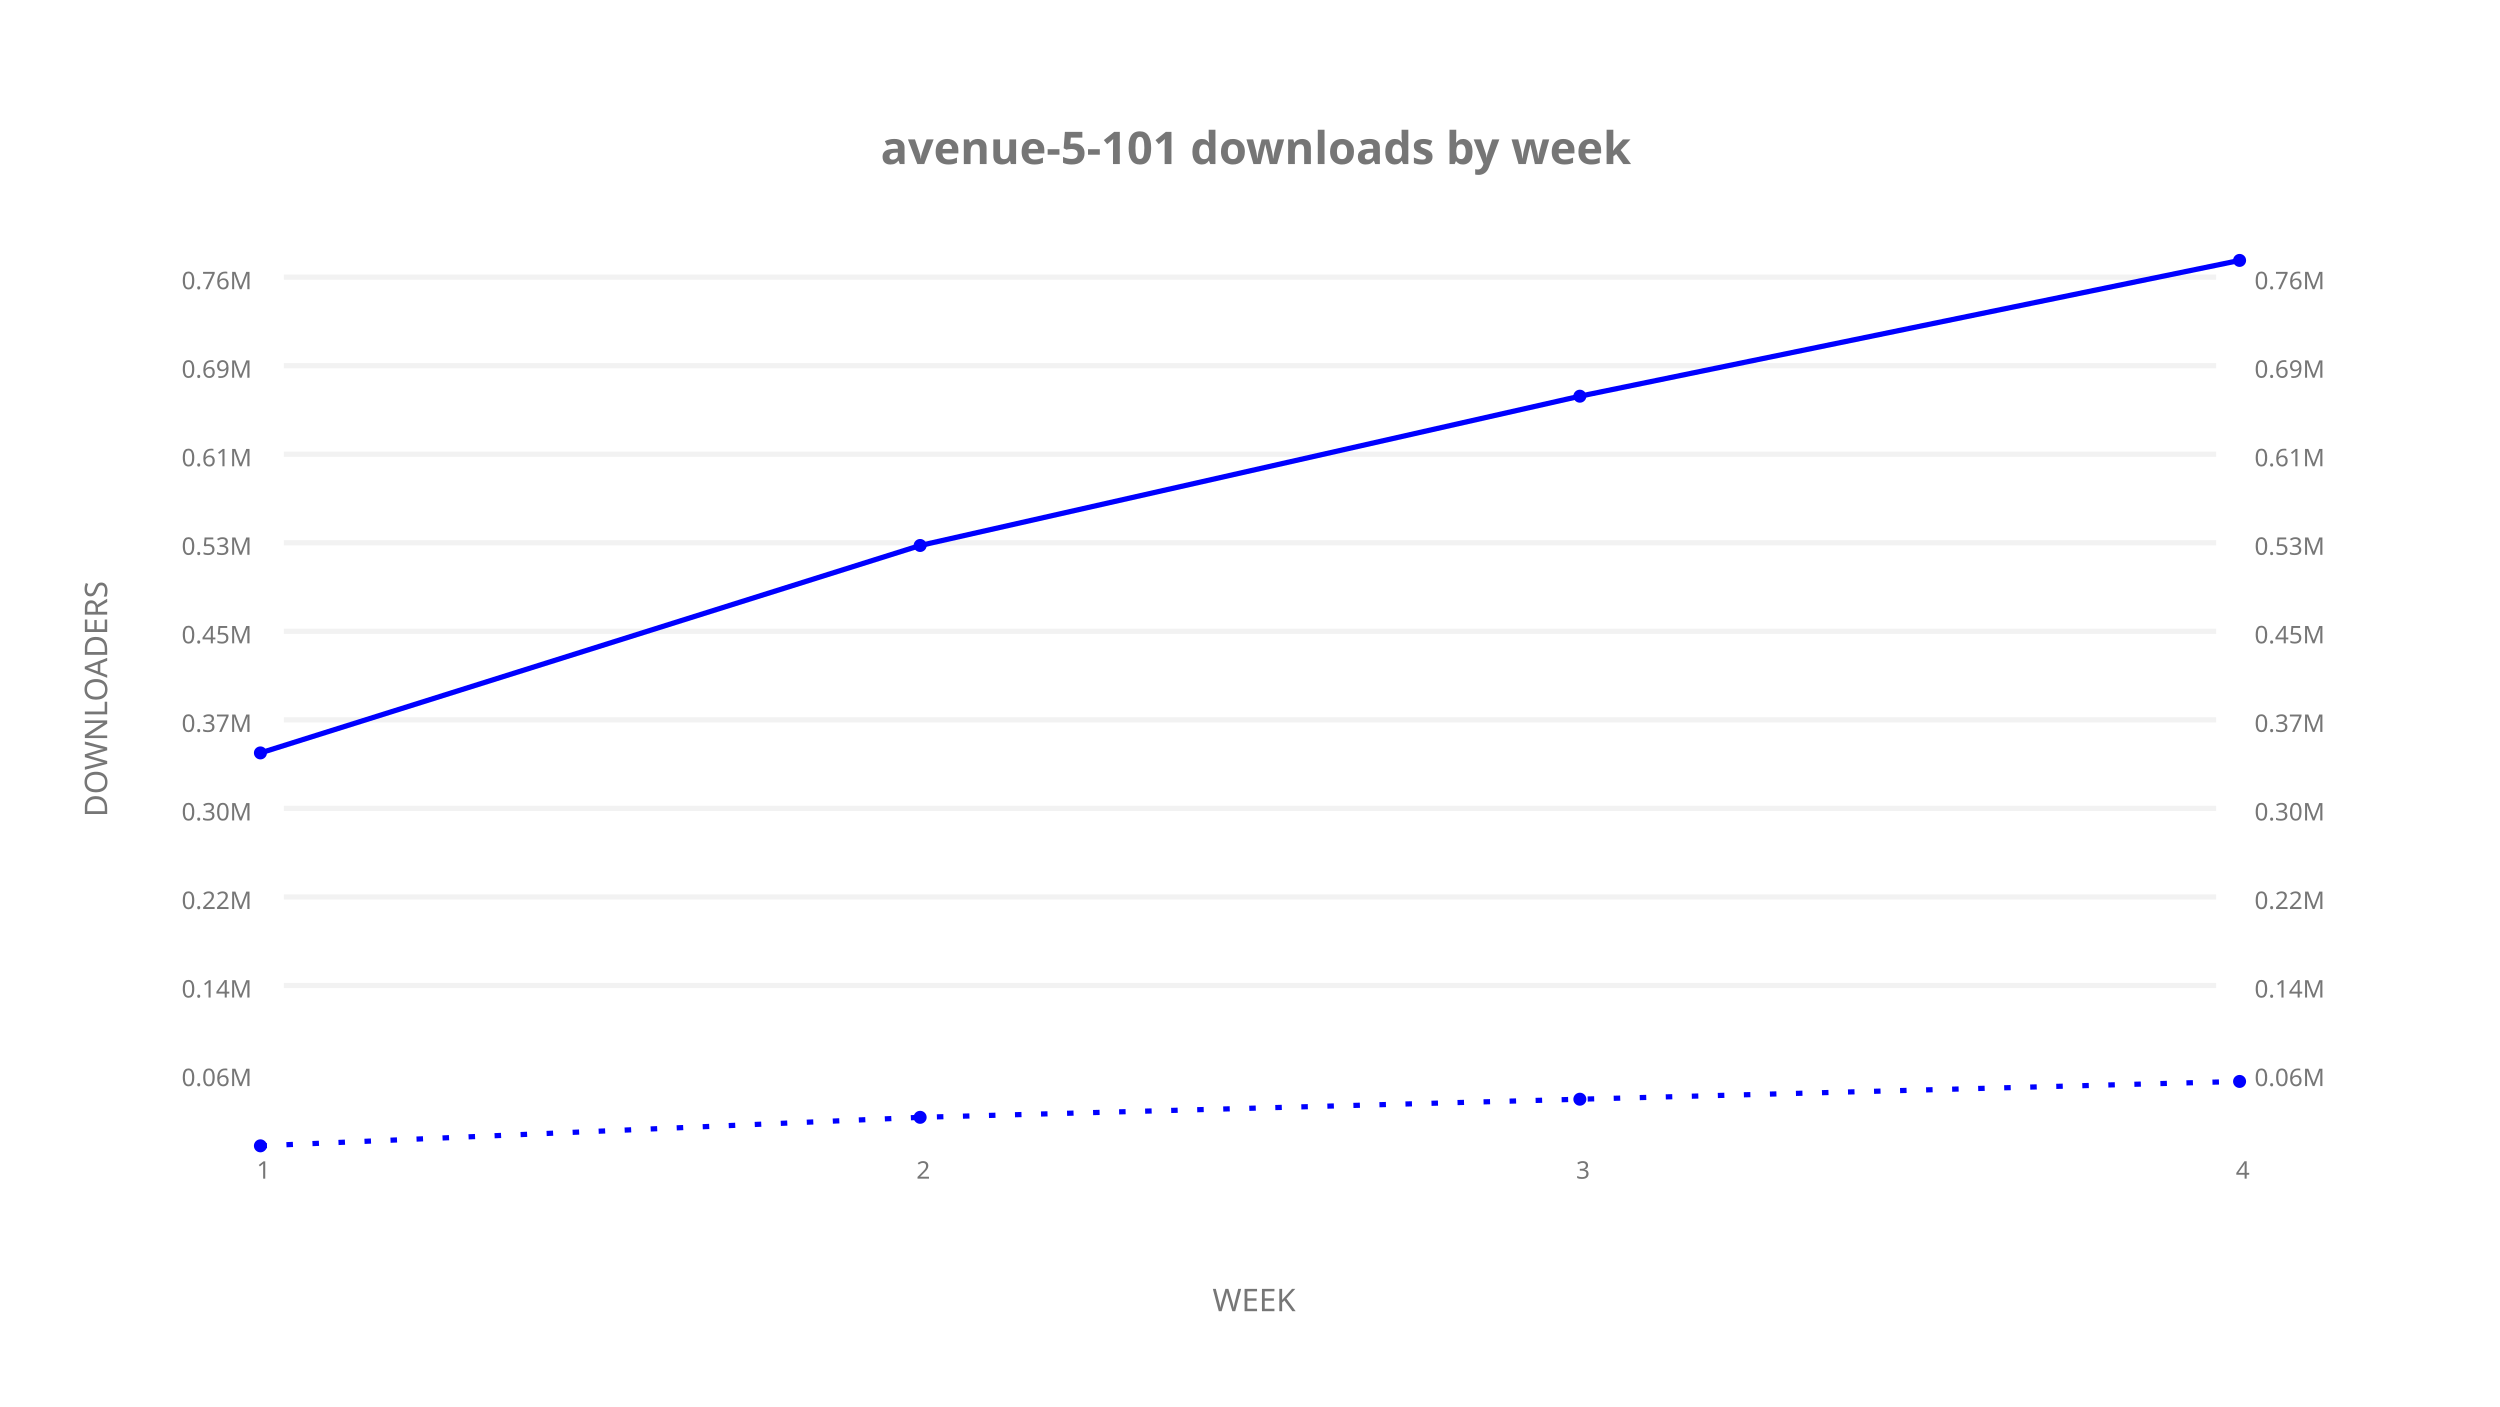
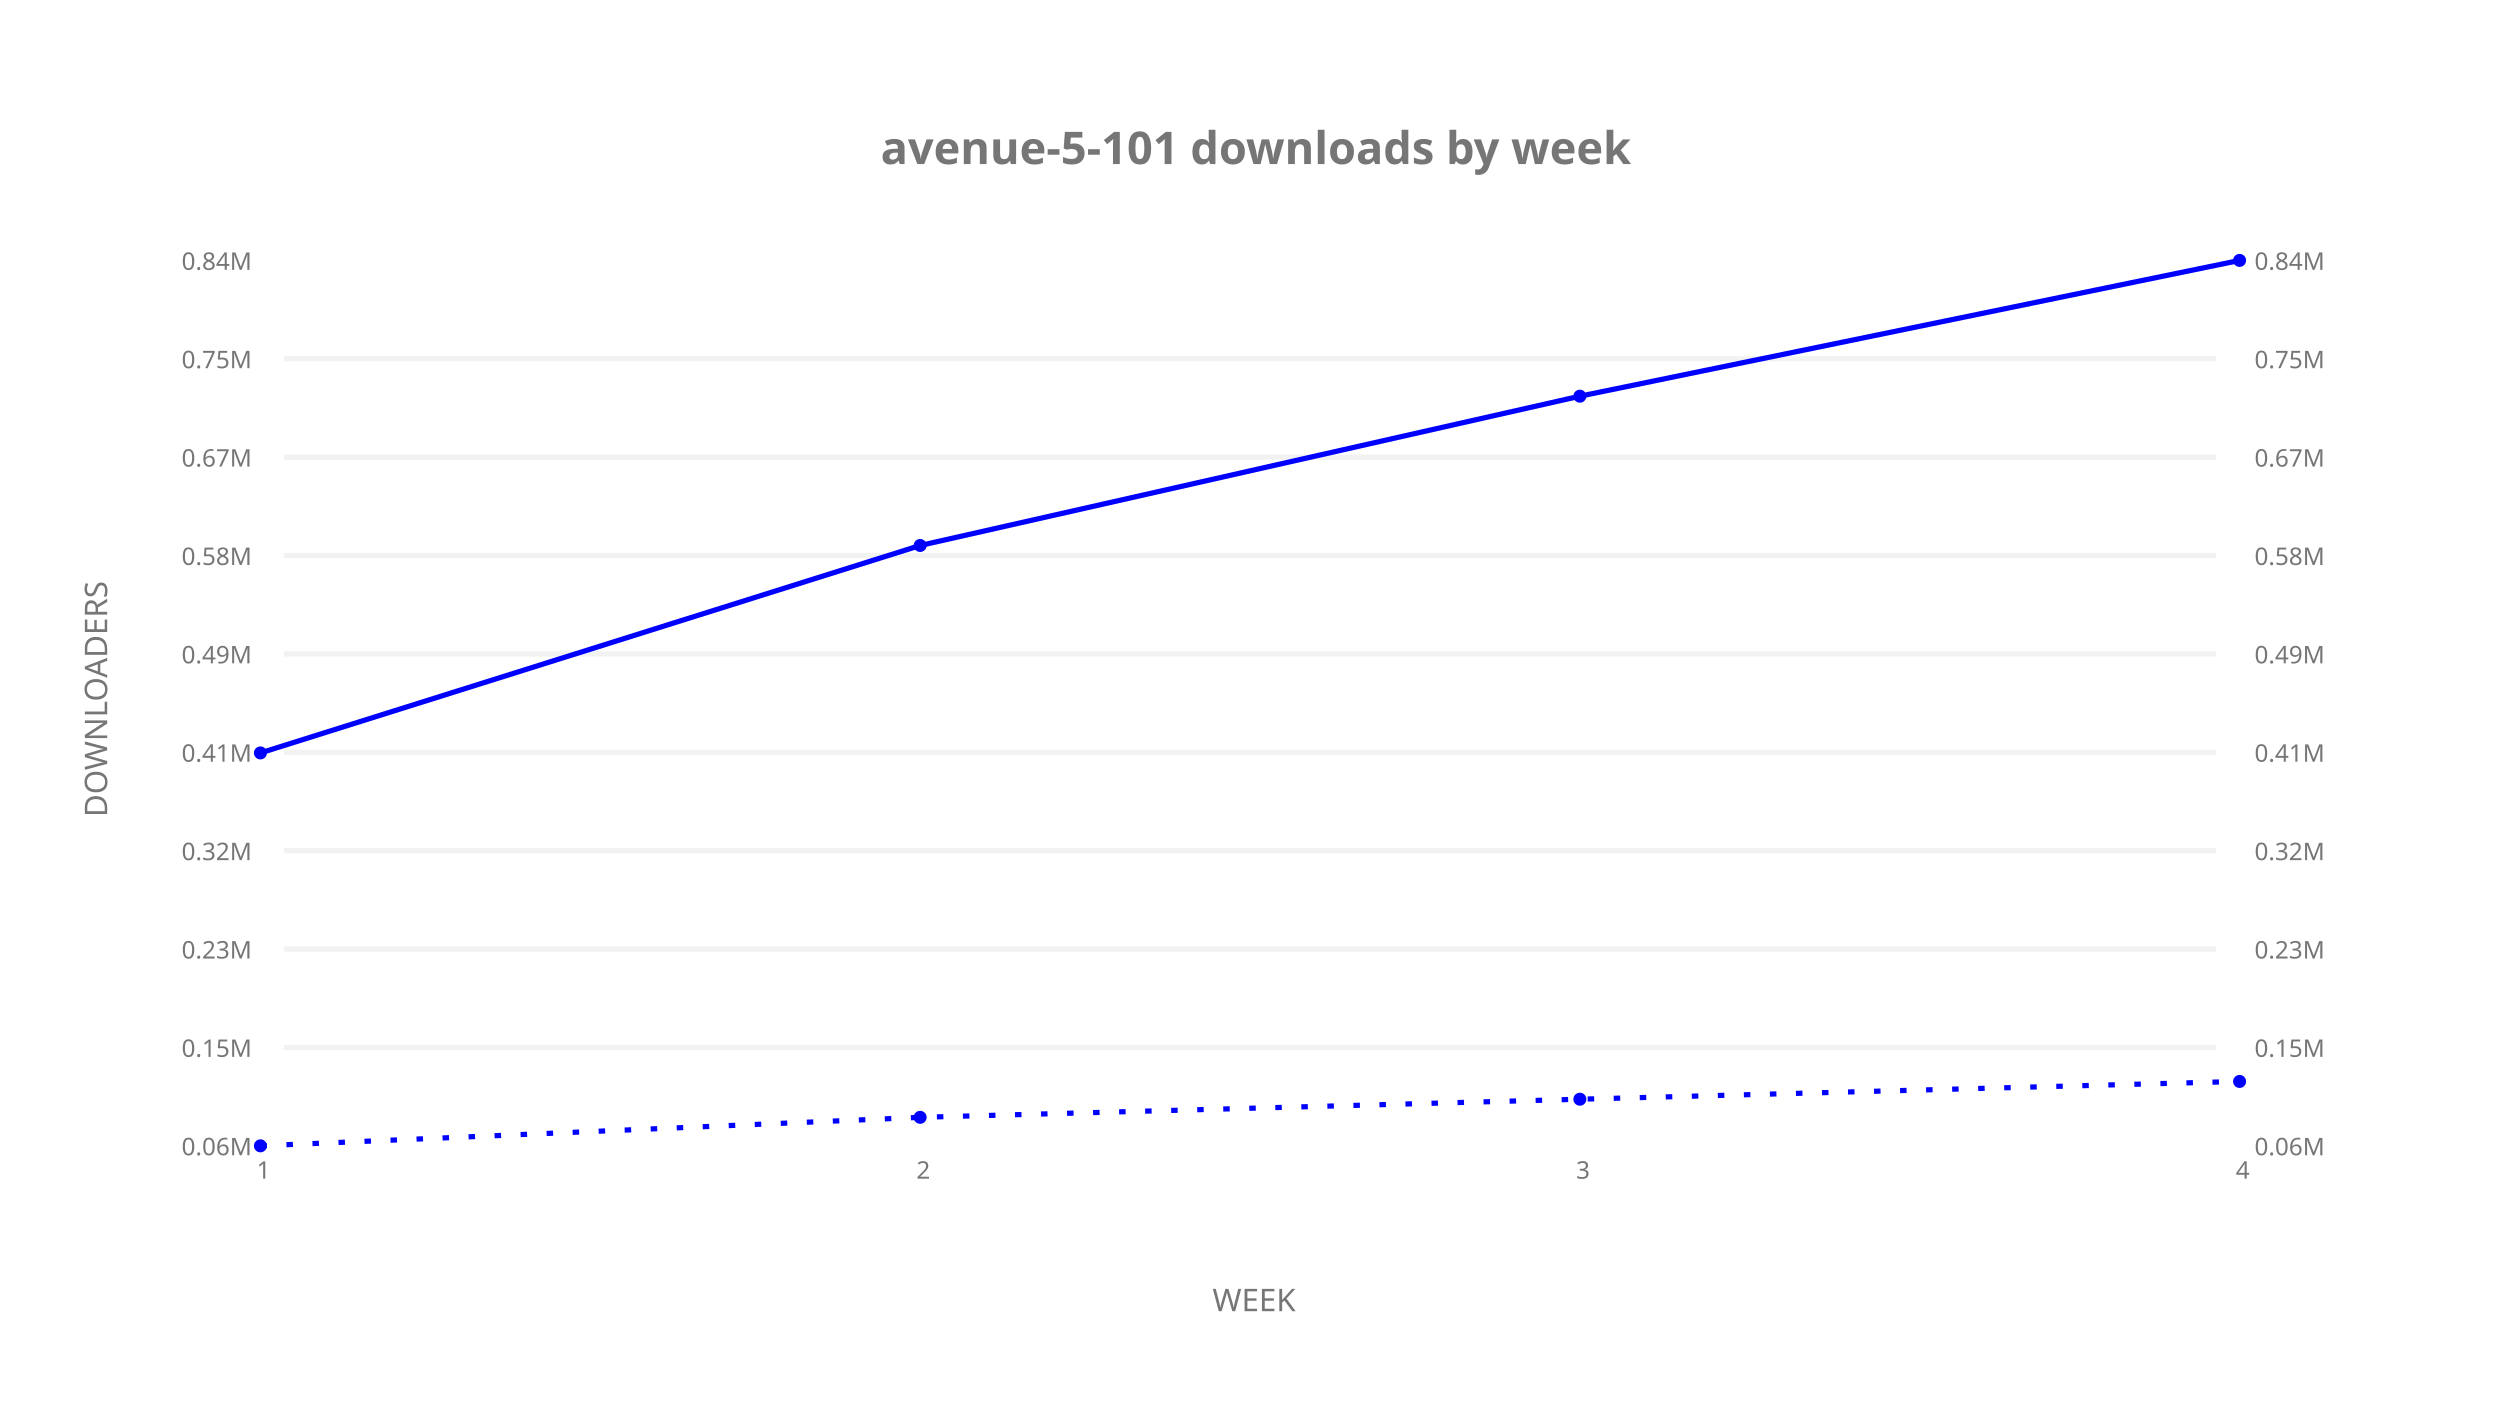
<svg xmlns="http://www.w3.org/2000/svg" xml:space="preserve" id="avenue-5-101-downloads-by-week-avenue-5-101-week" x="0px" y="0px" width="1920px" height="1080px" viewBox="0 0 1920 1080" enable-background="new 0 0 1920 1080" role="img">
  <g id="annotations">
    <text x="960" y="126" font-family="Atkinson Hyperlegible" font-size="26pt" text-anchor="middle" text-align="center" font-weight="600" font-style="normal" style="fill:rgb(118,118,118); fill-opacity:1; stroke:rgb(118,118,118); stroke-opacity:0; stroke-width:0.5"> avenue-5-101 downloads by week</text>
    <g id="axes-lines">
      <text x="960" y="1007" font-family="Atkinson Hyperlegible" font-size="18pt" text-anchor="middle" text-align="center" font-weight="500" font-style="normal" style="fill:rgb(118,118,118); fill-opacity:1; stroke:rgb(118,118,118); stroke-opacity:0; stroke-width:0.5"> WEEK</text>
      <text x="73" y="540" font-family="Atkinson Hyperlegible" font-size="18pt" text-anchor="middle" text-align="center" dominant-baseline="central" font-weight="500" font-style="normal" style="fill:rgb(118,118,118); fill-opacity:1; stroke:rgb(118,118,118); stroke-opacity:0; stroke-width:0.5" transform="rotate(-90,73,540)"> DOWNLOADERS</text>
    </g>
    <g id="tic-y-label-lines">
-       <line x1="218" y1="756.862" x2="1702" y2="756.862" style="fill:rgb(0,0,255); fill-opacity:0; stroke:rgb(242,242,242); stroke-opacity:1; stroke-width:4" />
-       <line x1="218" y1="688.862" x2="1702" y2="688.862" style="fill:rgb(0,0,255); fill-opacity:0; stroke:rgb(242,242,242); stroke-opacity:1; stroke-width:4" />
-       <line x1="218" y1="620.862" x2="1702" y2="620.862" style="fill:rgb(0,0,255); fill-opacity:0; stroke:rgb(242,242,242); stroke-opacity:1; stroke-width:4" />
-       <line x1="218" y1="552.862" x2="1702" y2="552.862" style="fill:rgb(0,0,255); fill-opacity:0; stroke:rgb(242,242,242); stroke-opacity:1; stroke-width:4" />
-       <line x1="218" y1="484.862" x2="1702" y2="484.862" style="fill:rgb(0,0,255); fill-opacity:0; stroke:rgb(242,242,242); stroke-opacity:1; stroke-width:4" />
-       <line x1="218" y1="416.862" x2="1702" y2="416.862" style="fill:rgb(0,0,255); fill-opacity:0; stroke:rgb(242,242,242); stroke-opacity:1; stroke-width:4" />
-       <line x1="218" y1="348.862" x2="1702" y2="348.862" style="fill:rgb(0,0,255); fill-opacity:0; stroke:rgb(242,242,242); stroke-opacity:1; stroke-width:4" />
-       <line x1="218" y1="280.862" x2="1702" y2="280.862" style="fill:rgb(0,0,255); fill-opacity:0; stroke:rgb(242,242,242); stroke-opacity:1; stroke-width:4" />
-       <line x1="218" y1="212.862" x2="1702" y2="212.862" style="fill:rgb(0,0,255); fill-opacity:0; stroke:rgb(242,242,242); stroke-opacity:1; stroke-width:4" />
+       <line x1="218" y1="804.444" x2="1702" y2="804.444" style="fill:rgb(0,0,255); fill-opacity:0; stroke:rgb(242,242,242); stroke-opacity:1; stroke-width:4" />
+       <line x1="218" y1="728.889" x2="1702" y2="728.889" style="fill:rgb(0,0,255); fill-opacity:0; stroke:rgb(242,242,242); stroke-opacity:1; stroke-width:4" />
+       <line x1="218" y1="653.333" x2="1702" y2="653.333" style="fill:rgb(0,0,255); fill-opacity:0; stroke:rgb(242,242,242); stroke-opacity:1; stroke-width:4" />
+       <line x1="218" y1="577.778" x2="1702" y2="577.778" style="fill:rgb(0,0,255); fill-opacity:0; stroke:rgb(242,242,242); stroke-opacity:1; stroke-width:4" />
+       <line x1="218" y1="502.222" x2="1702" y2="502.222" style="fill:rgb(0,0,255); fill-opacity:0; stroke:rgb(242,242,242); stroke-opacity:1; stroke-width:4" />
+       <line x1="218" y1="426.667" x2="1702" y2="426.667" style="fill:rgb(0,0,255); fill-opacity:0; stroke:rgb(242,242,242); stroke-opacity:1; stroke-width:4" />
+       <line x1="218" y1="351.111" x2="1702" y2="351.111" style="fill:rgb(0,0,255); fill-opacity:0; stroke:rgb(242,242,242); stroke-opacity:1; stroke-width:4" />
+       <line x1="218" y1="275.556" x2="1702" y2="275.556" style="fill:rgb(0,0,255); fill-opacity:0; stroke:rgb(242,242,242); stroke-opacity:1; stroke-width:4" />
    </g>
    <g id="tic-x-labels">
      <text x="200" y="898" font-family="Atkinson Hyperlegible" font-size="14pt" text-anchor="middle" text-align="center" dominant-baseline="central" font-weight="400" font-style="normal" style="fill:rgb(118,118,118); fill-opacity:1; stroke:rgb(118,118,118); stroke-opacity:0; stroke-width:0.5"> 1</text>
      <text x="706.667" y="898" font-family="Atkinson Hyperlegible" font-size="14pt" text-anchor="middle" text-align="center" dominant-baseline="central" font-weight="400" font-style="normal" style="fill:rgb(118,118,118); fill-opacity:1; stroke:rgb(118,118,118); stroke-opacity:0; stroke-width:0.5"> 2</text>
      <text x="1213.333" y="898" font-family="Atkinson Hyperlegible" font-size="14pt" text-anchor="middle" text-align="center" dominant-baseline="central" font-weight="400" font-style="normal" style="fill:rgb(118,118,118); fill-opacity:1; stroke:rgb(118,118,118); stroke-opacity:0; stroke-width:0.5"> 3</text>
      <text x="1720" y="898" font-family="Atkinson Hyperlegible" font-size="14pt" text-anchor="middle" text-align="center" dominant-baseline="central" font-weight="400" font-style="normal" style="fill:rgb(118,118,118); fill-opacity:1; stroke:rgb(118,118,118); stroke-opacity:0; stroke-width:0.5"> 4</text>
    </g>
    <g id="tic-y-labels">
-       <text x="164" y="826.862" font-family="Atkinson Hyperlegible" font-size="14pt" text-anchor="middle" text-align="center" dominant-baseline="central" font-weight="400" font-style="normal" style="fill:rgb(118,118,118); fill-opacity:1; stroke:rgb(118,118,118); stroke-opacity:0; stroke-width:0.5"> 0.06M</text>
-       <text x="1756" y="826.862" font-family="Atkinson Hyperlegible" font-size="14pt" text-anchor="middle" text-align="center" dominant-baseline="central" font-weight="400" font-style="normal" style="fill:rgb(118,118,118); fill-opacity:1; stroke:rgb(118,118,118); stroke-opacity:0; stroke-width:0.5"> 0.06M</text>
-       <text x="164" y="758.862" font-family="Atkinson Hyperlegible" font-size="14pt" text-anchor="middle" text-align="center" dominant-baseline="central" font-weight="400" font-style="normal" style="fill:rgb(118,118,118); fill-opacity:1; stroke:rgb(118,118,118); stroke-opacity:0; stroke-width:0.5"> 0.14M</text>
-       <text x="1756" y="758.862" font-family="Atkinson Hyperlegible" font-size="14pt" text-anchor="middle" text-align="center" dominant-baseline="central" font-weight="400" font-style="normal" style="fill:rgb(118,118,118); fill-opacity:1; stroke:rgb(118,118,118); stroke-opacity:0; stroke-width:0.5"> 0.14M</text>
-       <text x="164" y="690.862" font-family="Atkinson Hyperlegible" font-size="14pt" text-anchor="middle" text-align="center" dominant-baseline="central" font-weight="400" font-style="normal" style="fill:rgb(118,118,118); fill-opacity:1; stroke:rgb(118,118,118); stroke-opacity:0; stroke-width:0.5"> 0.22M</text>
-       <text x="1756" y="690.862" font-family="Atkinson Hyperlegible" font-size="14pt" text-anchor="middle" text-align="center" dominant-baseline="central" font-weight="400" font-style="normal" style="fill:rgb(118,118,118); fill-opacity:1; stroke:rgb(118,118,118); stroke-opacity:0; stroke-width:0.5"> 0.22M</text>
-       <text x="164" y="622.862" font-family="Atkinson Hyperlegible" font-size="14pt" text-anchor="middle" text-align="center" dominant-baseline="central" font-weight="400" font-style="normal" style="fill:rgb(118,118,118); fill-opacity:1; stroke:rgb(118,118,118); stroke-opacity:0; stroke-width:0.5"> 0.30M</text>
-       <text x="1756" y="622.862" font-family="Atkinson Hyperlegible" font-size="14pt" text-anchor="middle" text-align="center" dominant-baseline="central" font-weight="400" font-style="normal" style="fill:rgb(118,118,118); fill-opacity:1; stroke:rgb(118,118,118); stroke-opacity:0; stroke-width:0.5"> 0.30M</text>
-       <text x="164" y="554.862" font-family="Atkinson Hyperlegible" font-size="14pt" text-anchor="middle" text-align="center" dominant-baseline="central" font-weight="400" font-style="normal" style="fill:rgb(118,118,118); fill-opacity:1; stroke:rgb(118,118,118); stroke-opacity:0; stroke-width:0.5"> 0.37M</text>
-       <text x="1756" y="554.862" font-family="Atkinson Hyperlegible" font-size="14pt" text-anchor="middle" text-align="center" dominant-baseline="central" font-weight="400" font-style="normal" style="fill:rgb(118,118,118); fill-opacity:1; stroke:rgb(118,118,118); stroke-opacity:0; stroke-width:0.5"> 0.37M</text>
-       <text x="164" y="486.862" font-family="Atkinson Hyperlegible" font-size="14pt" text-anchor="middle" text-align="center" dominant-baseline="central" font-weight="400" font-style="normal" style="fill:rgb(118,118,118); fill-opacity:1; stroke:rgb(118,118,118); stroke-opacity:0; stroke-width:0.5"> 0.45M</text>
-       <text x="1756" y="486.862" font-family="Atkinson Hyperlegible" font-size="14pt" text-anchor="middle" text-align="center" dominant-baseline="central" font-weight="400" font-style="normal" style="fill:rgb(118,118,118); fill-opacity:1; stroke:rgb(118,118,118); stroke-opacity:0; stroke-width:0.5"> 0.45M</text>
-       <text x="164" y="418.862" font-family="Atkinson Hyperlegible" font-size="14pt" text-anchor="middle" text-align="center" dominant-baseline="central" font-weight="400" font-style="normal" style="fill:rgb(118,118,118); fill-opacity:1; stroke:rgb(118,118,118); stroke-opacity:0; stroke-width:0.5"> 0.53M</text>
-       <text x="1756" y="418.862" font-family="Atkinson Hyperlegible" font-size="14pt" text-anchor="middle" text-align="center" dominant-baseline="central" font-weight="400" font-style="normal" style="fill:rgb(118,118,118); fill-opacity:1; stroke:rgb(118,118,118); stroke-opacity:0; stroke-width:0.5"> 0.53M</text>
-       <text x="164" y="350.862" font-family="Atkinson Hyperlegible" font-size="14pt" text-anchor="middle" text-align="center" dominant-baseline="central" font-weight="400" font-style="normal" style="fill:rgb(118,118,118); fill-opacity:1; stroke:rgb(118,118,118); stroke-opacity:0; stroke-width:0.5"> 0.61M</text>
-       <text x="1756" y="350.862" font-family="Atkinson Hyperlegible" font-size="14pt" text-anchor="middle" text-align="center" dominant-baseline="central" font-weight="400" font-style="normal" style="fill:rgb(118,118,118); fill-opacity:1; stroke:rgb(118,118,118); stroke-opacity:0; stroke-width:0.5"> 0.61M</text>
-       <text x="164" y="282.862" font-family="Atkinson Hyperlegible" font-size="14pt" text-anchor="middle" text-align="center" dominant-baseline="central" font-weight="400" font-style="normal" style="fill:rgb(118,118,118); fill-opacity:1; stroke:rgb(118,118,118); stroke-opacity:0; stroke-width:0.5"> 0.69M</text>
-       <text x="1756" y="282.862" font-family="Atkinson Hyperlegible" font-size="14pt" text-anchor="middle" text-align="center" dominant-baseline="central" font-weight="400" font-style="normal" style="fill:rgb(118,118,118); fill-opacity:1; stroke:rgb(118,118,118); stroke-opacity:0; stroke-width:0.5"> 0.69M</text>
-       <text x="164" y="214.862" font-family="Atkinson Hyperlegible" font-size="14pt" text-anchor="middle" text-align="center" dominant-baseline="central" font-weight="400" font-style="normal" style="fill:rgb(118,118,118); fill-opacity:1; stroke:rgb(118,118,118); stroke-opacity:0; stroke-width:0.5"> 0.76M</text>
-       <text x="1756" y="214.862" font-family="Atkinson Hyperlegible" font-size="14pt" text-anchor="middle" text-align="center" dominant-baseline="central" font-weight="400" font-style="normal" style="fill:rgb(118,118,118); fill-opacity:1; stroke:rgb(118,118,118); stroke-opacity:0; stroke-width:0.5"> 0.76M</text>
+       <text x="164" y="880" font-family="Atkinson Hyperlegible" font-size="14pt" text-anchor="middle" text-align="center" dominant-baseline="central" font-weight="400" font-style="normal" style="fill:rgb(118,118,118); fill-opacity:1; stroke:rgb(118,118,118); stroke-opacity:0; stroke-width:0.5"> 0.06M</text>
+       <text x="1756" y="880" font-family="Atkinson Hyperlegible" font-size="14pt" text-anchor="middle" text-align="center" dominant-baseline="central" font-weight="400" font-style="normal" style="fill:rgb(118,118,118); fill-opacity:1; stroke:rgb(118,118,118); stroke-opacity:0; stroke-width:0.5"> 0.06M</text>
+       <text x="164" y="804.444" font-family="Atkinson Hyperlegible" font-size="14pt" text-anchor="middle" text-align="center" dominant-baseline="central" font-weight="400" font-style="normal" style="fill:rgb(118,118,118); fill-opacity:1; stroke:rgb(118,118,118); stroke-opacity:0; stroke-width:0.5"> 0.15M</text>
+       <text x="1756" y="804.444" font-family="Atkinson Hyperlegible" font-size="14pt" text-anchor="middle" text-align="center" dominant-baseline="central" font-weight="400" font-style="normal" style="fill:rgb(118,118,118); fill-opacity:1; stroke:rgb(118,118,118); stroke-opacity:0; stroke-width:0.5"> 0.15M</text>
+       <text x="164" y="728.889" font-family="Atkinson Hyperlegible" font-size="14pt" text-anchor="middle" text-align="center" dominant-baseline="central" font-weight="400" font-style="normal" style="fill:rgb(118,118,118); fill-opacity:1; stroke:rgb(118,118,118); stroke-opacity:0; stroke-width:0.5"> 0.23M</text>
+       <text x="1756" y="728.889" font-family="Atkinson Hyperlegible" font-size="14pt" text-anchor="middle" text-align="center" dominant-baseline="central" font-weight="400" font-style="normal" style="fill:rgb(118,118,118); fill-opacity:1; stroke:rgb(118,118,118); stroke-opacity:0; stroke-width:0.5"> 0.23M</text>
+       <text x="164" y="653.333" font-family="Atkinson Hyperlegible" font-size="14pt" text-anchor="middle" text-align="center" dominant-baseline="central" font-weight="400" font-style="normal" style="fill:rgb(118,118,118); fill-opacity:1; stroke:rgb(118,118,118); stroke-opacity:0; stroke-width:0.5"> 0.32M</text>
+       <text x="1756" y="653.333" font-family="Atkinson Hyperlegible" font-size="14pt" text-anchor="middle" text-align="center" dominant-baseline="central" font-weight="400" font-style="normal" style="fill:rgb(118,118,118); fill-opacity:1; stroke:rgb(118,118,118); stroke-opacity:0; stroke-width:0.5"> 0.32M</text>
+       <text x="164" y="577.778" font-family="Atkinson Hyperlegible" font-size="14pt" text-anchor="middle" text-align="center" dominant-baseline="central" font-weight="400" font-style="normal" style="fill:rgb(118,118,118); fill-opacity:1; stroke:rgb(118,118,118); stroke-opacity:0; stroke-width:0.5"> 0.41M</text>
+       <text x="1756" y="577.778" font-family="Atkinson Hyperlegible" font-size="14pt" text-anchor="middle" text-align="center" dominant-baseline="central" font-weight="400" font-style="normal" style="fill:rgb(118,118,118); fill-opacity:1; stroke:rgb(118,118,118); stroke-opacity:0; stroke-width:0.5"> 0.41M</text>
+       <text x="164" y="502.222" font-family="Atkinson Hyperlegible" font-size="14pt" text-anchor="middle" text-align="center" dominant-baseline="central" font-weight="400" font-style="normal" style="fill:rgb(118,118,118); fill-opacity:1; stroke:rgb(118,118,118); stroke-opacity:0; stroke-width:0.5"> 0.49M</text>
+       <text x="1756" y="502.222" font-family="Atkinson Hyperlegible" font-size="14pt" text-anchor="middle" text-align="center" dominant-baseline="central" font-weight="400" font-style="normal" style="fill:rgb(118,118,118); fill-opacity:1; stroke:rgb(118,118,118); stroke-opacity:0; stroke-width:0.5"> 0.49M</text>
+       <text x="164" y="426.667" font-family="Atkinson Hyperlegible" font-size="14pt" text-anchor="middle" text-align="center" dominant-baseline="central" font-weight="400" font-style="normal" style="fill:rgb(118,118,118); fill-opacity:1; stroke:rgb(118,118,118); stroke-opacity:0; stroke-width:0.5"> 0.58M</text>
+       <text x="1756" y="426.667" font-family="Atkinson Hyperlegible" font-size="14pt" text-anchor="middle" text-align="center" dominant-baseline="central" font-weight="400" font-style="normal" style="fill:rgb(118,118,118); fill-opacity:1; stroke:rgb(118,118,118); stroke-opacity:0; stroke-width:0.5"> 0.58M</text>
+       <text x="164" y="351.111" font-family="Atkinson Hyperlegible" font-size="14pt" text-anchor="middle" text-align="center" dominant-baseline="central" font-weight="400" font-style="normal" style="fill:rgb(118,118,118); fill-opacity:1; stroke:rgb(118,118,118); stroke-opacity:0; stroke-width:0.5"> 0.67M</text>
+       <text x="1756" y="351.111" font-family="Atkinson Hyperlegible" font-size="14pt" text-anchor="middle" text-align="center" dominant-baseline="central" font-weight="400" font-style="normal" style="fill:rgb(118,118,118); fill-opacity:1; stroke:rgb(118,118,118); stroke-opacity:0; stroke-width:0.5"> 0.67M</text>
+       <text x="164" y="275.556" font-family="Atkinson Hyperlegible" font-size="14pt" text-anchor="middle" text-align="center" dominant-baseline="central" font-weight="400" font-style="normal" style="fill:rgb(118,118,118); fill-opacity:1; stroke:rgb(118,118,118); stroke-opacity:0; stroke-width:0.5"> 0.75M</text>
+       <text x="1756" y="275.556" font-family="Atkinson Hyperlegible" font-size="14pt" text-anchor="middle" text-align="center" dominant-baseline="central" font-weight="400" font-style="normal" style="fill:rgb(118,118,118); fill-opacity:1; stroke:rgb(118,118,118); stroke-opacity:0; stroke-width:0.5"> 0.75M</text>
+       <text x="164" y="200" font-family="Atkinson Hyperlegible" font-size="14pt" text-anchor="middle" text-align="center" dominant-baseline="central" font-weight="400" font-style="normal" style="fill:rgb(118,118,118); fill-opacity:1; stroke:rgb(118,118,118); stroke-opacity:0; stroke-width:0.5"> 0.84M</text>
+       <text x="1756" y="200" font-family="Atkinson Hyperlegible" font-size="14pt" text-anchor="middle" text-align="center" dominant-baseline="central" font-weight="400" font-style="normal" style="fill:rgb(118,118,118); fill-opacity:1; stroke:rgb(118,118,118); stroke-opacity:0; stroke-width:0.5"> 0.84M</text>
    </g>
  </g>
  <g id="polyline-avenue-5-101 downloads by week">
    <polyline points="200,578.242 706.667,418.934 1213.33,304.277 1720,200 " style="fill:rgb(0,0,255); fill-opacity:0; stroke:rgb(0,0,255); stroke-opacity:1; stroke-width:4" />
  </g>
  <g id="markers-avenue-5-101 downloads by week">
    <circle cx="200" cy="578.242" r="5" style="fill:rgb(0,0,255); fill-opacity:1; stroke:rgb(0,0,255); stroke-opacity:0; stroke-width:4">
</circle>
    <circle cx="706.667" cy="418.934" r="5" style="fill:rgb(0,0,255); fill-opacity:1; stroke:rgb(0,0,255); stroke-opacity:0; stroke-width:4">
</circle>
    <circle cx="1213.333" cy="304.277" r="5" style="fill:rgb(0,0,255); fill-opacity:1; stroke:rgb(0,0,255); stroke-opacity:0; stroke-width:4">
</circle>
    <circle cx="1720" cy="200" r="5" style="fill:rgb(0,0,255); fill-opacity:1; stroke:rgb(0,0,255); stroke-opacity:0; stroke-width:4">
</circle>
  </g>
  <g id="polyline-avenue-5-101 downloads by week uploaders">
    <polyline points="200,880 706.667,858.109 1213.33,844.195 1720,830.547 " stroke-dasharray="5 15" style="fill:rgb(0,0,255); fill-opacity:0; stroke:rgb(0,0,255); stroke-opacity:1; stroke-width:4" />
  </g>
  <g id="markers-avenue-5-101 downloads by week uploaders">
    <circle cx="200" cy="880" r="5" style="fill:rgb(0,0,255); fill-opacity:1; stroke:rgb(0,0,255); stroke-opacity:0; stroke-width:4">
</circle>
    <circle cx="706.667" cy="858.109" r="5" style="fill:rgb(0,0,255); fill-opacity:1; stroke:rgb(0,0,255); stroke-opacity:0; stroke-width:4">
</circle>
    <circle cx="1213.333" cy="844.195" r="5" style="fill:rgb(0,0,255); fill-opacity:1; stroke:rgb(0,0,255); stroke-opacity:0; stroke-width:4">
</circle>
    <circle cx="1720" cy="830.547" r="5" style="fill:rgb(0,0,255); fill-opacity:1; stroke:rgb(0,0,255); stroke-opacity:0; stroke-width:4">
</circle>
  </g>
</svg>
